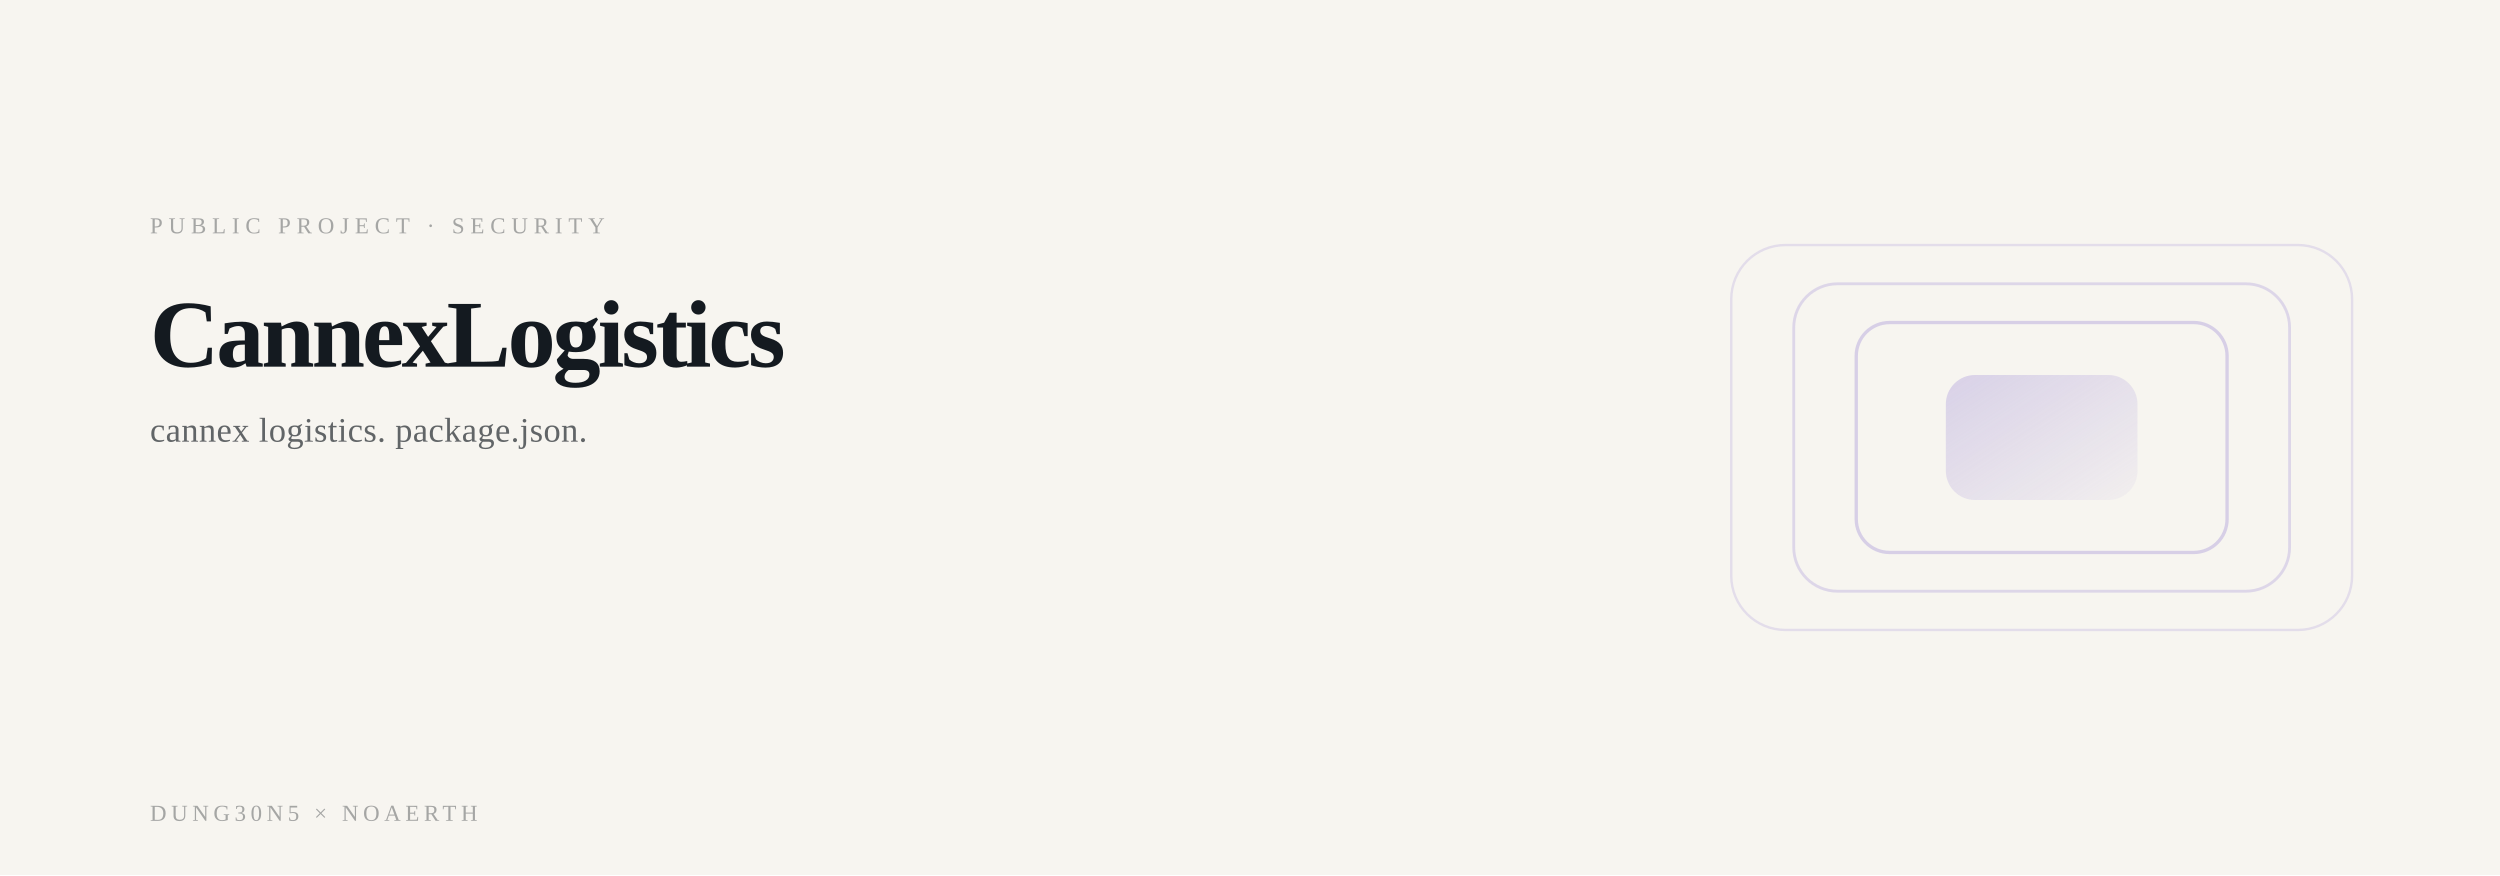
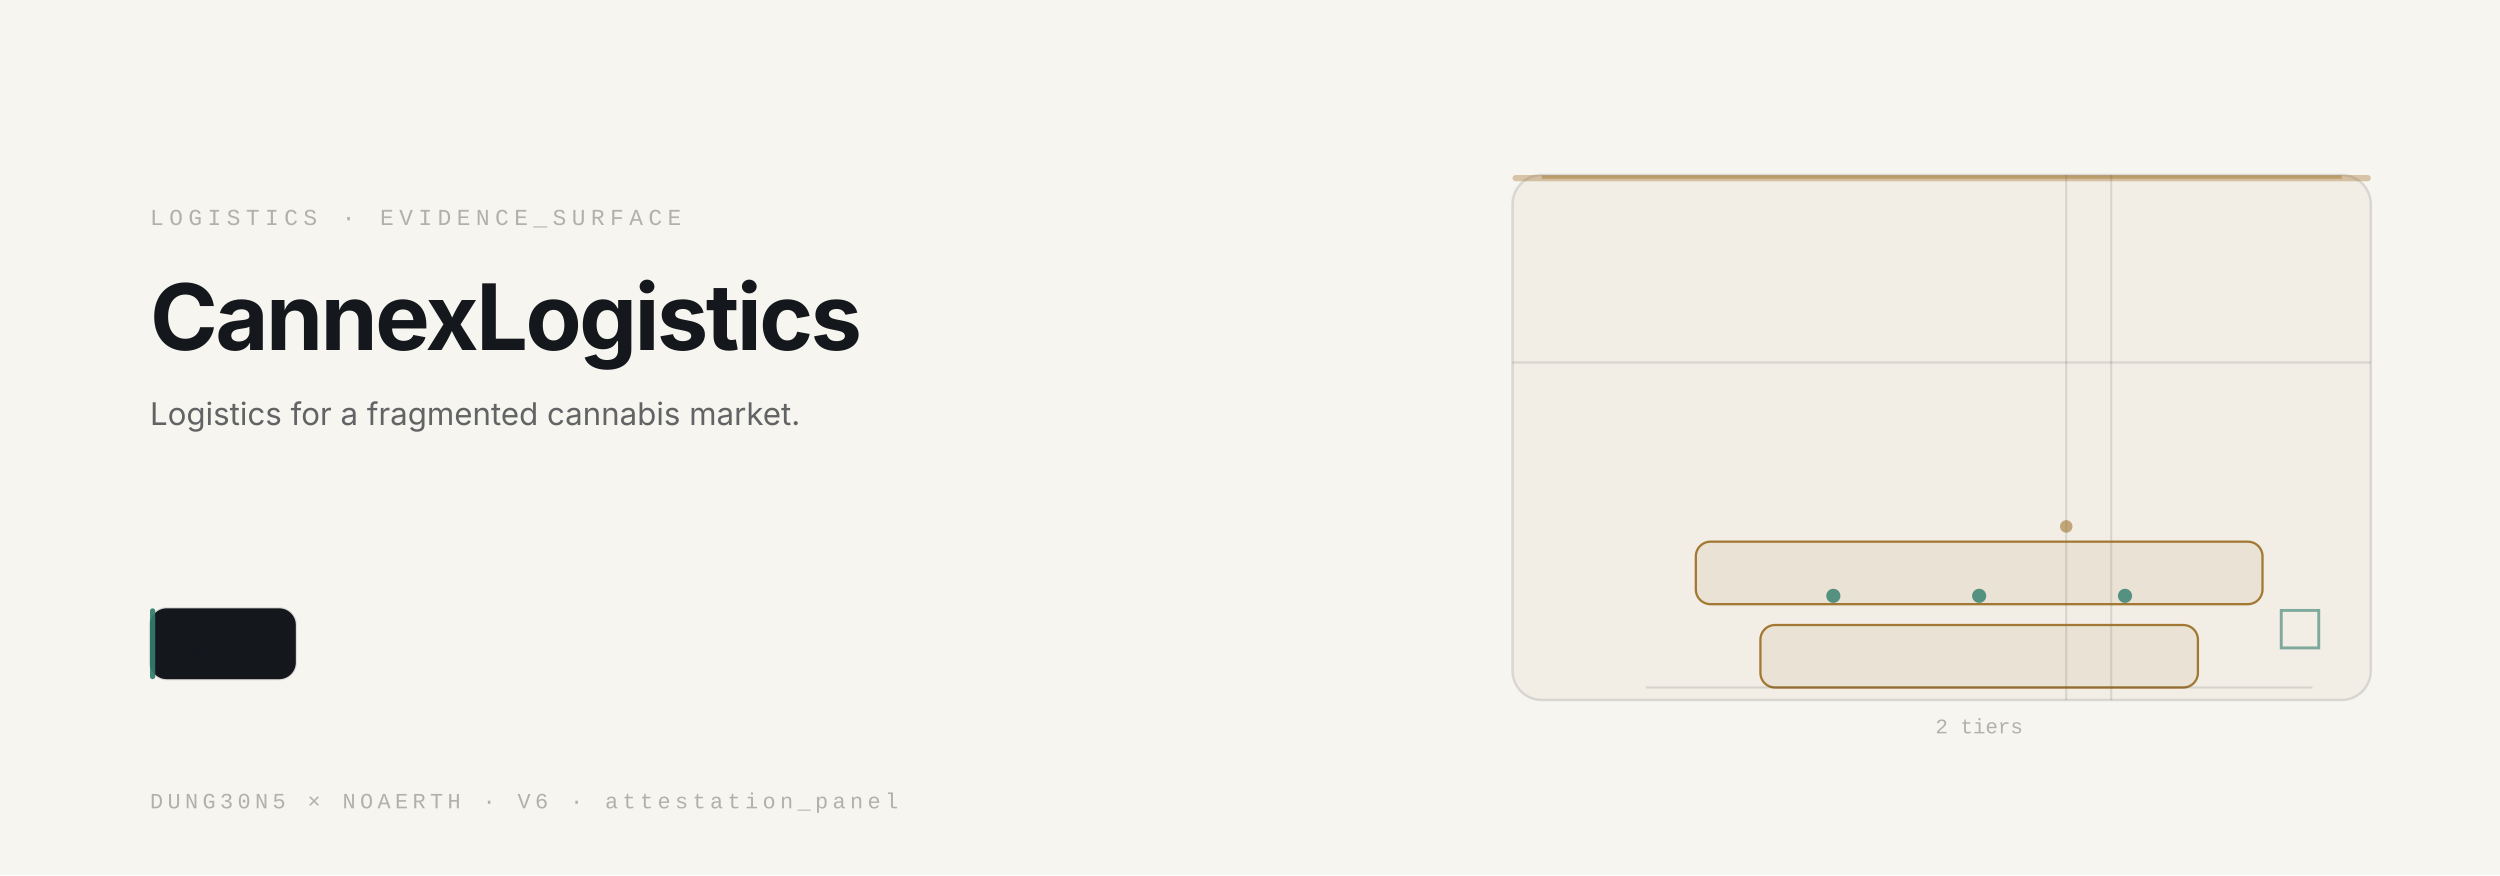
- <svg xmlns="http://www.w3.org/2000/svg" viewBox="0 0 1200 420" width="1200" height="420" role="img" aria-label="CannexLogistics: nested policy frames with a visible boundary edge. Motion depicts policy surfaces assemble into a readable security posture.">
-   <defs>
-     <linearGradient id="hero-cannex-logistics-light-a" x1="0" y1="0" x2="1" y2="1">
-       <stop offset="0" stop-color="#9d8bd6" stop-opacity="0.85" />
-       <stop offset="1" stop-color="#9d8bd6" stop-opacity="0.15" />
-     </linearGradient>
-   </defs>
+ <svg xmlns="http://www.w3.org/2000/svg" viewBox="0 0 1200 420" width="1200" height="420" role="img" aria-label="CannexLogistics: claims stack into tiers, and evidence is carried up to be checked">
  <rect width="1200" height="420" fill="#f7f5f0" />
-   <rect x="891" y="154.82" width="178" height="110.36" rx="16" fill="none" stroke="#9d8bd6" stroke-width="1.60" opacity="0.36" />
-   <rect x="861" y="136.22" width="238" height="147.56" rx="21" fill="none" stroke="#9d8bd6" stroke-width="1.38" opacity="0.29" />
-   <rect x="831" y="117.62" width="298" height="184.76" rx="26" fill="none" stroke="#9d8bd6" stroke-width="1.16" opacity="0.23" />
-   <rect x="934" y="180" width="92" height="60" rx="14" fill="url(#hero-cannex-logistics-light-a)" opacity="0.40" />
-   <text x="72" y="112" fill="#141a205c" font-size="11" letter-spacing="2.8">PUBLIC PROJECT · SECURITY</text>
-   <text x="72" y="176" fill="#141a20" font-size="46" font-weight="660" letter-spacing="-1.4">CannexLogistics</text>
-   <text x="72" y="212" fill="#141a20a8" font-size="16.5" letter-spacing="0.2">cannex logistics. package.json.</text>
-   <rect x="72" y="266" width="106" height="40" rx="9" fill="#141a20" fill-opacity="0.05" stroke="#f4efe424" stroke-width="1.1" opacity="0">
-     <animate attributeName="opacity" from="0" to="1" dur="0.5s" begin="0.50s" fill="freeze" />
-   </rect>
-   <rect x="72" y="266" width="2.5" height="40" rx="1.2" fill="#9d8bd6" opacity="0">
-     <animate attributeName="opacity" from="0" to="0.9" dur="0.5s" begin="0.50s" fill="freeze" />
-   </rect>
-   <text x="125" y="291" fill="#141a20" font-size="11.5" text-anchor="middle" font-family="ui-monospace,SFMono-Regular,Menlo,monospace" opacity="0">policy<animate attributeName="opacity" from="0" to="1" dur="0.5s" begin="0.65s" fill="freeze" />
-   </text>
-   <rect x="194" y="266" width="106" height="40" rx="9" fill="#141a20" fill-opacity="0.05" stroke="#f4efe424" stroke-width="1.1" opacity="0">
-     <animate attributeName="opacity" from="0" to="1" dur="0.5s" begin="1.00s" fill="freeze" />
-   </rect>
-   <rect x="194" y="266" width="2.5" height="40" rx="1.2" fill="#9d8bd6" opacity="0">
-     <animate attributeName="opacity" from="0" to="0.9" dur="0.5s" begin="1.00s" fill="freeze" />
-   </rect>
-   <text x="247" y="291" fill="#141a20" font-size="11.5" text-anchor="middle" font-family="ui-monospace,SFMono-Regular,Menlo,monospace" opacity="0">control<animate attributeName="opacity" from="0" to="1" dur="0.5s" begin="1.15s" fill="freeze" />
-   </text>
-   <rect x="316" y="266" width="106" height="40" rx="9" fill="#141a20" fill-opacity="0.05" stroke="#f4efe424" stroke-width="1.1" opacity="0">
-     <animate attributeName="opacity" from="0" to="1" dur="0.5s" begin="1.50s" fill="freeze" />
-   </rect>
-   <rect x="316" y="266" width="2.5" height="40" rx="1.2" fill="#e7c27a" opacity="0">
-     <animate attributeName="opacity" from="0" to="0.9" dur="0.5s" begin="1.50s" fill="freeze" />
-   </rect>
-   <text x="369" y="291" fill="#141a20" font-size="11.5" text-anchor="middle" font-family="ui-monospace,SFMono-Regular,Menlo,monospace" opacity="0">evidence<animate attributeName="opacity" from="0" to="1" dur="0.5s" begin="1.65s" fill="freeze" />
-   </text>
-   <text x="72" y="394" fill="#141a205c" font-size="11" letter-spacing="2.2">DUNG30N5 × NOAERTH</text>
+   <text x="72" y="108" font-family="ui-monospace, SFMono-Regular, Menlo, Monaco, Consolas, 'Liberation Mono', monospace" font-size="11" letter-spacing="2.6" fill="#14171c4f">LOGISTICS · EVIDENCE_SURFACE</text>
+   <text x="72" y="168" font-family="-apple-system, BlinkMacSystemFont, 'Segoe UI', Inter, Helvetica, Arial, sans-serif" font-size="44" font-weight="660" letter-spacing="-1.2" fill="#14171c">CannexLogistics</text>
+   <text x="72" y="204" font-family="-apple-system, BlinkMacSystemFont, 'Segoe UI', Inter, Helvetica, Arial, sans-serif" font-size="15" fill="#14171ca8">Logistics for a fragmented cannabis market.</text>
+   <rect x="72.0" y="292.0" width="70.0" height="34.0" rx="8" fill="#14171c" stroke="#14171c1f" stroke-width="1.1" />
+   <rect x="72.0" y="292.0" width="2.5" height="34.0" rx="1.2" fill="#2f7d6c" opacity="0.92" />
+   <text x="107.0" y="314" font-family="ui-monospace, SFMono-Regular, Menlo, Monaco, Consolas, 'Liberation Mono', monospace" font-size="11" fill="#14171c" fill-opacity="0.82" text-anchor="middle">logistics</text>
+   <rect x="726.0" y="84.0" width="412.0" height="252.0" rx="14" fill="#9a6b1f" fill-opacity="0.05" />
+   <line x1="740.0" y1="85.0" x2="1124.0" y2="85.0" stroke="#9a6b1f" stroke-width="1.6" opacity="0.4" />
+   <rect x="726.0" y="84.0" width="412.0" height="252.0" rx="14" fill="none" stroke="#14171c1f" stroke-width="1.2" />
+   <line x1="991.8" y1="84.0" x2="991.8" y2="336.0" stroke="#14171c1f" stroke-width="1" />
+   <line x1="1013.4" y1="84.0" x2="1013.4" y2="336.0" stroke="#14171c1f" stroke-width="1" />
+   <line x1="726.0" y1="174.0" x2="1138.0" y2="174.0" stroke="#14171c1f" stroke-width="1" />
+   <circle cx="991.8" cy="252.7" r="3" fill="#9a6b1f" opacity="0.55" />
+   <rect x="726.0" y="84.0" width="412.0" height="3" rx="1.5" fill="#9a6b1f" opacity="0.35" />
+   <path d="M1095.0 293.0 h18 v18 h-18 z" fill="none" stroke="#2f7d6c" stroke-width="1.4" opacity="0.6" />
+   <rect x="845.0" y="300.0" width="210.0" height="30" rx="7" fill="#9a6b1f" fill-opacity="0.09" stroke="#9a6b1f" stroke-width="1.1" opacity="0.9" />
+   <rect x="814.0" y="260.0" width="272.0" height="30" rx="7" fill="#9a6b1f" fill-opacity="0.09" stroke="#9a6b1f" stroke-width="1.1" opacity="0.9" />
+   <circle cx="880" cy="286" r="3.4" fill="#2f7d6c" opacity="0.8" />
+   <circle cx="950" cy="286" r="3.4" fill="#2f7d6c" opacity="0.8" />
+   <circle cx="1020" cy="286" r="3.4" fill="#2f7d6c" opacity="0.8" />
+   <line x1="790" y1="330" x2="1110" y2="330" stroke="#14171c1f" stroke-width="1" />
+   <text x="950" y="352" font-family="ui-monospace, SFMono-Regular, Menlo, Monaco, Consolas, 'Liberation Mono', monospace" font-size="10" fill="#14171c4f" text-anchor="middle">2 tiers</text>
+   <text x="72" y="388" font-family="ui-monospace, SFMono-Regular, Menlo, Monaco, Consolas, 'Liberation Mono', monospace" font-size="10.5" letter-spacing="2.1" fill="#14171c4f">DUNG30N5 × NOAERTH · V6 · attestation_panel</text>
</svg>
